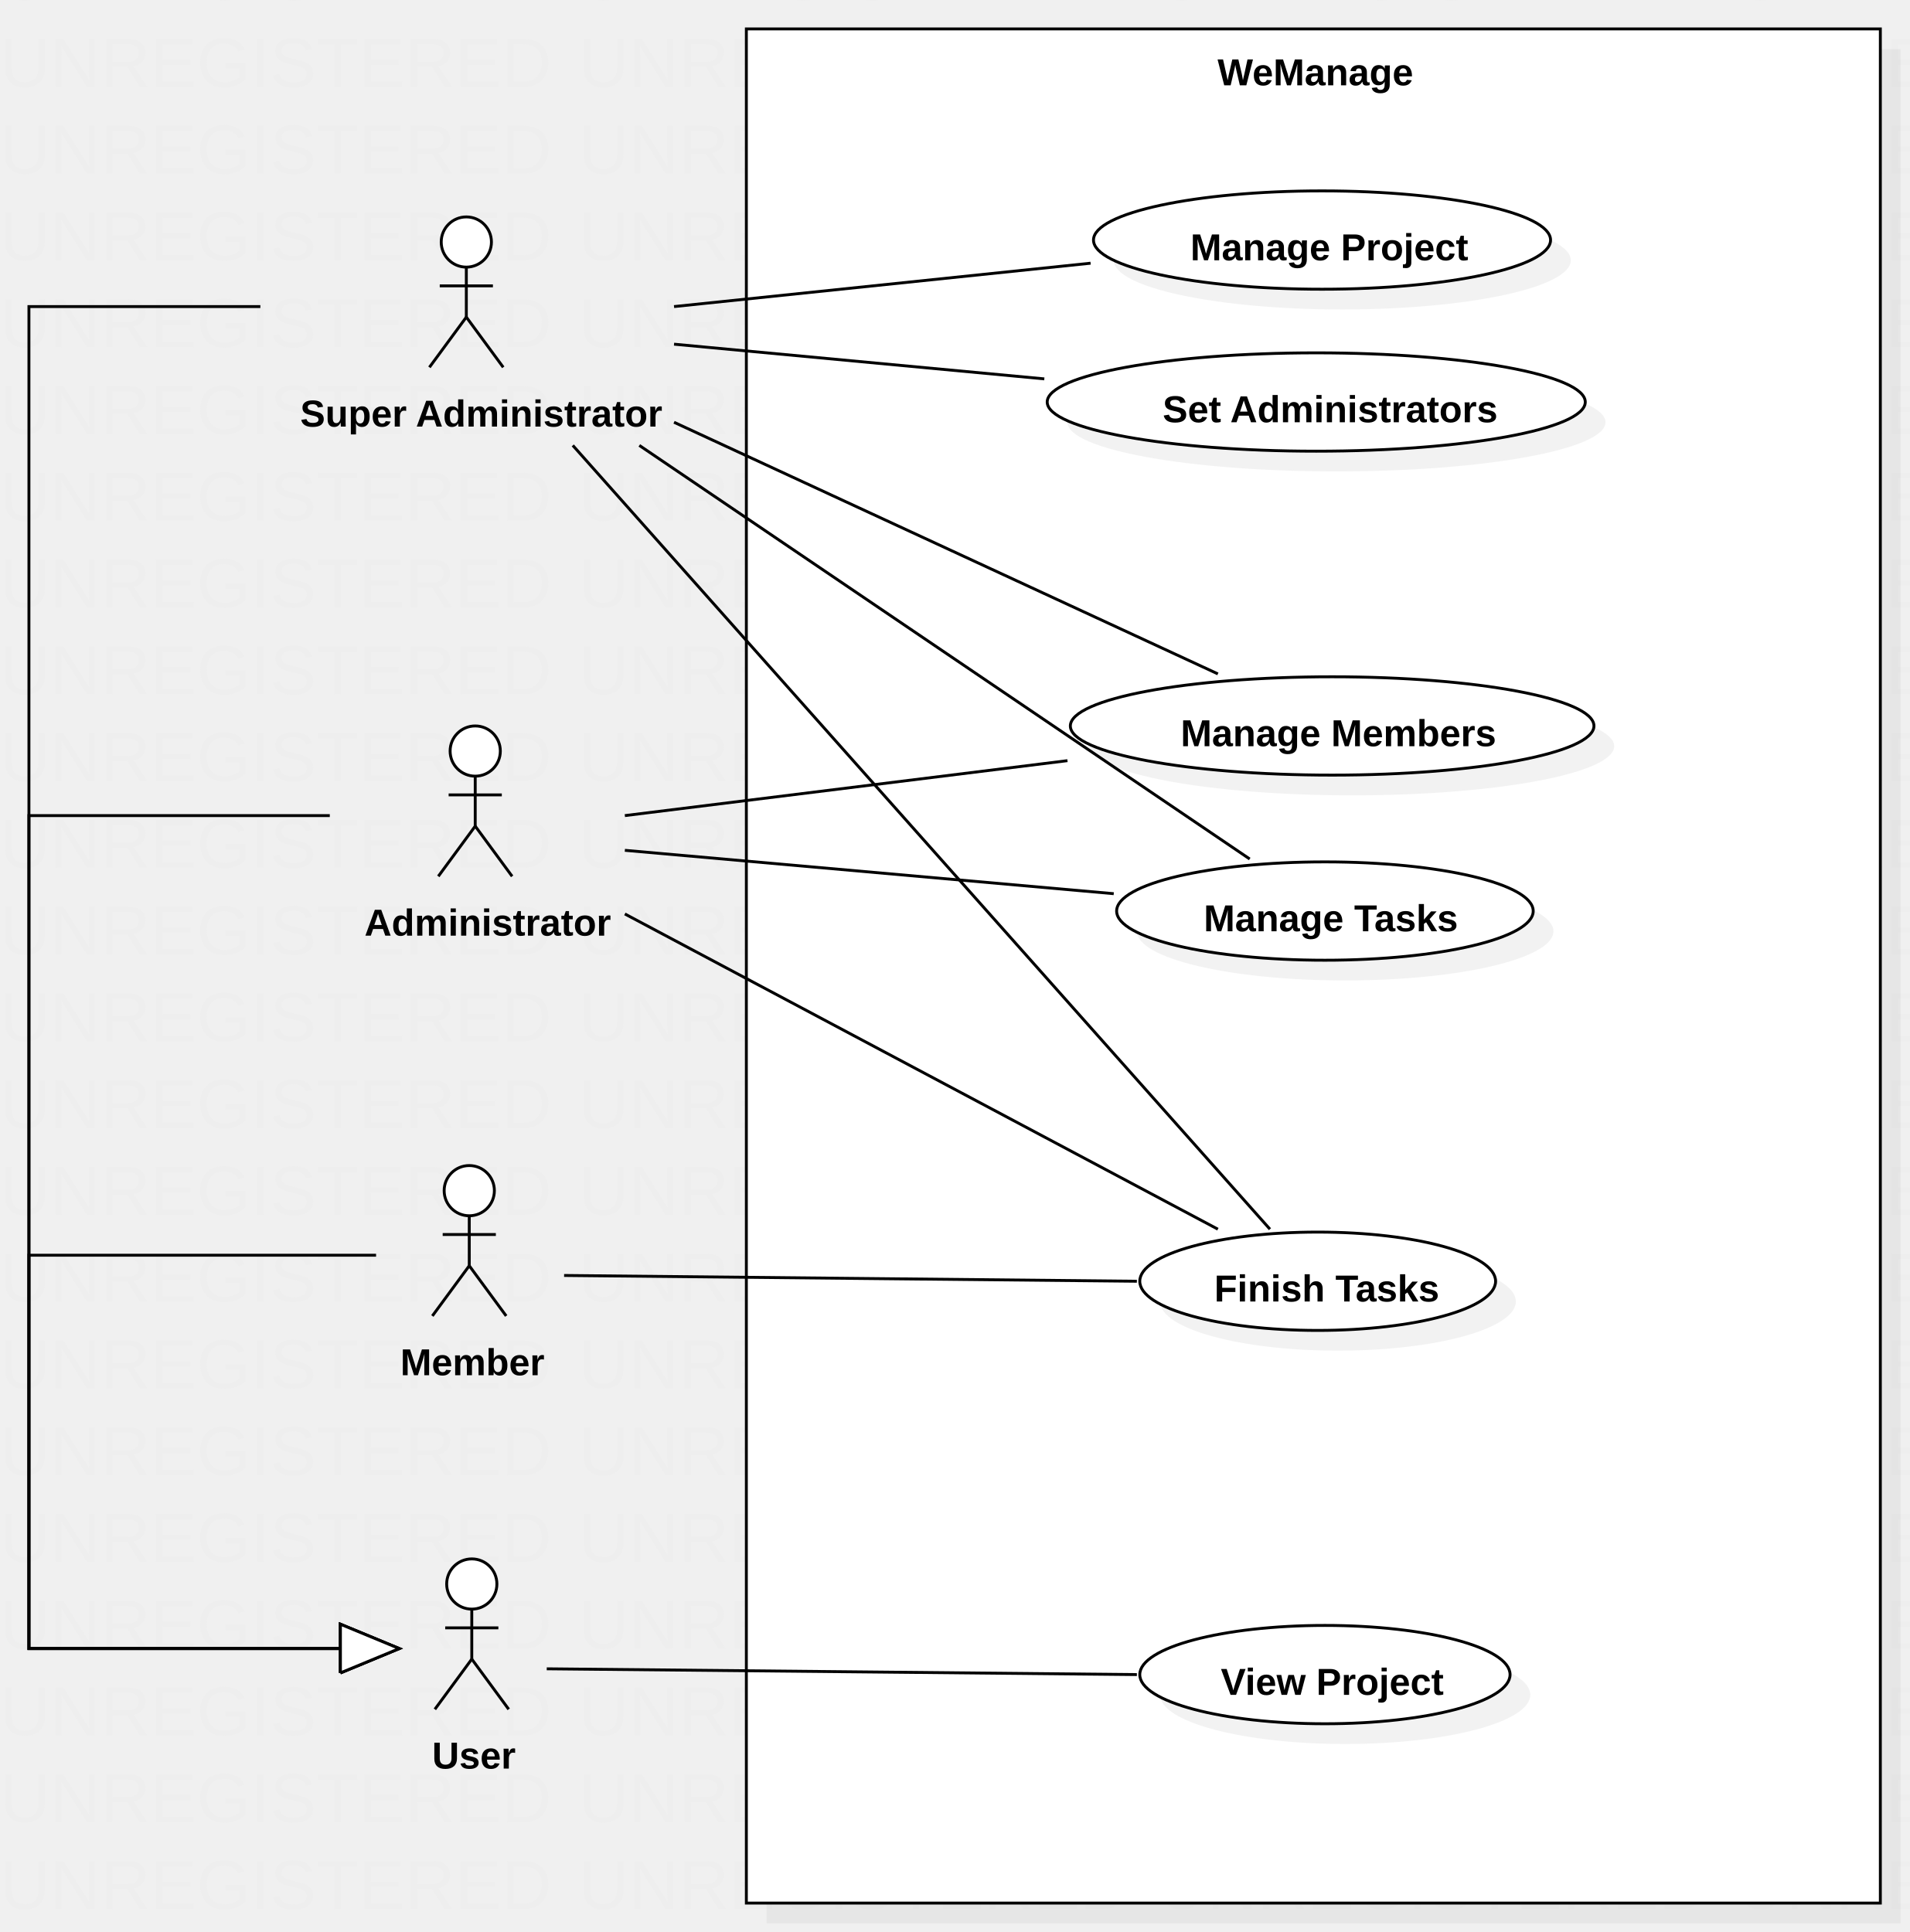
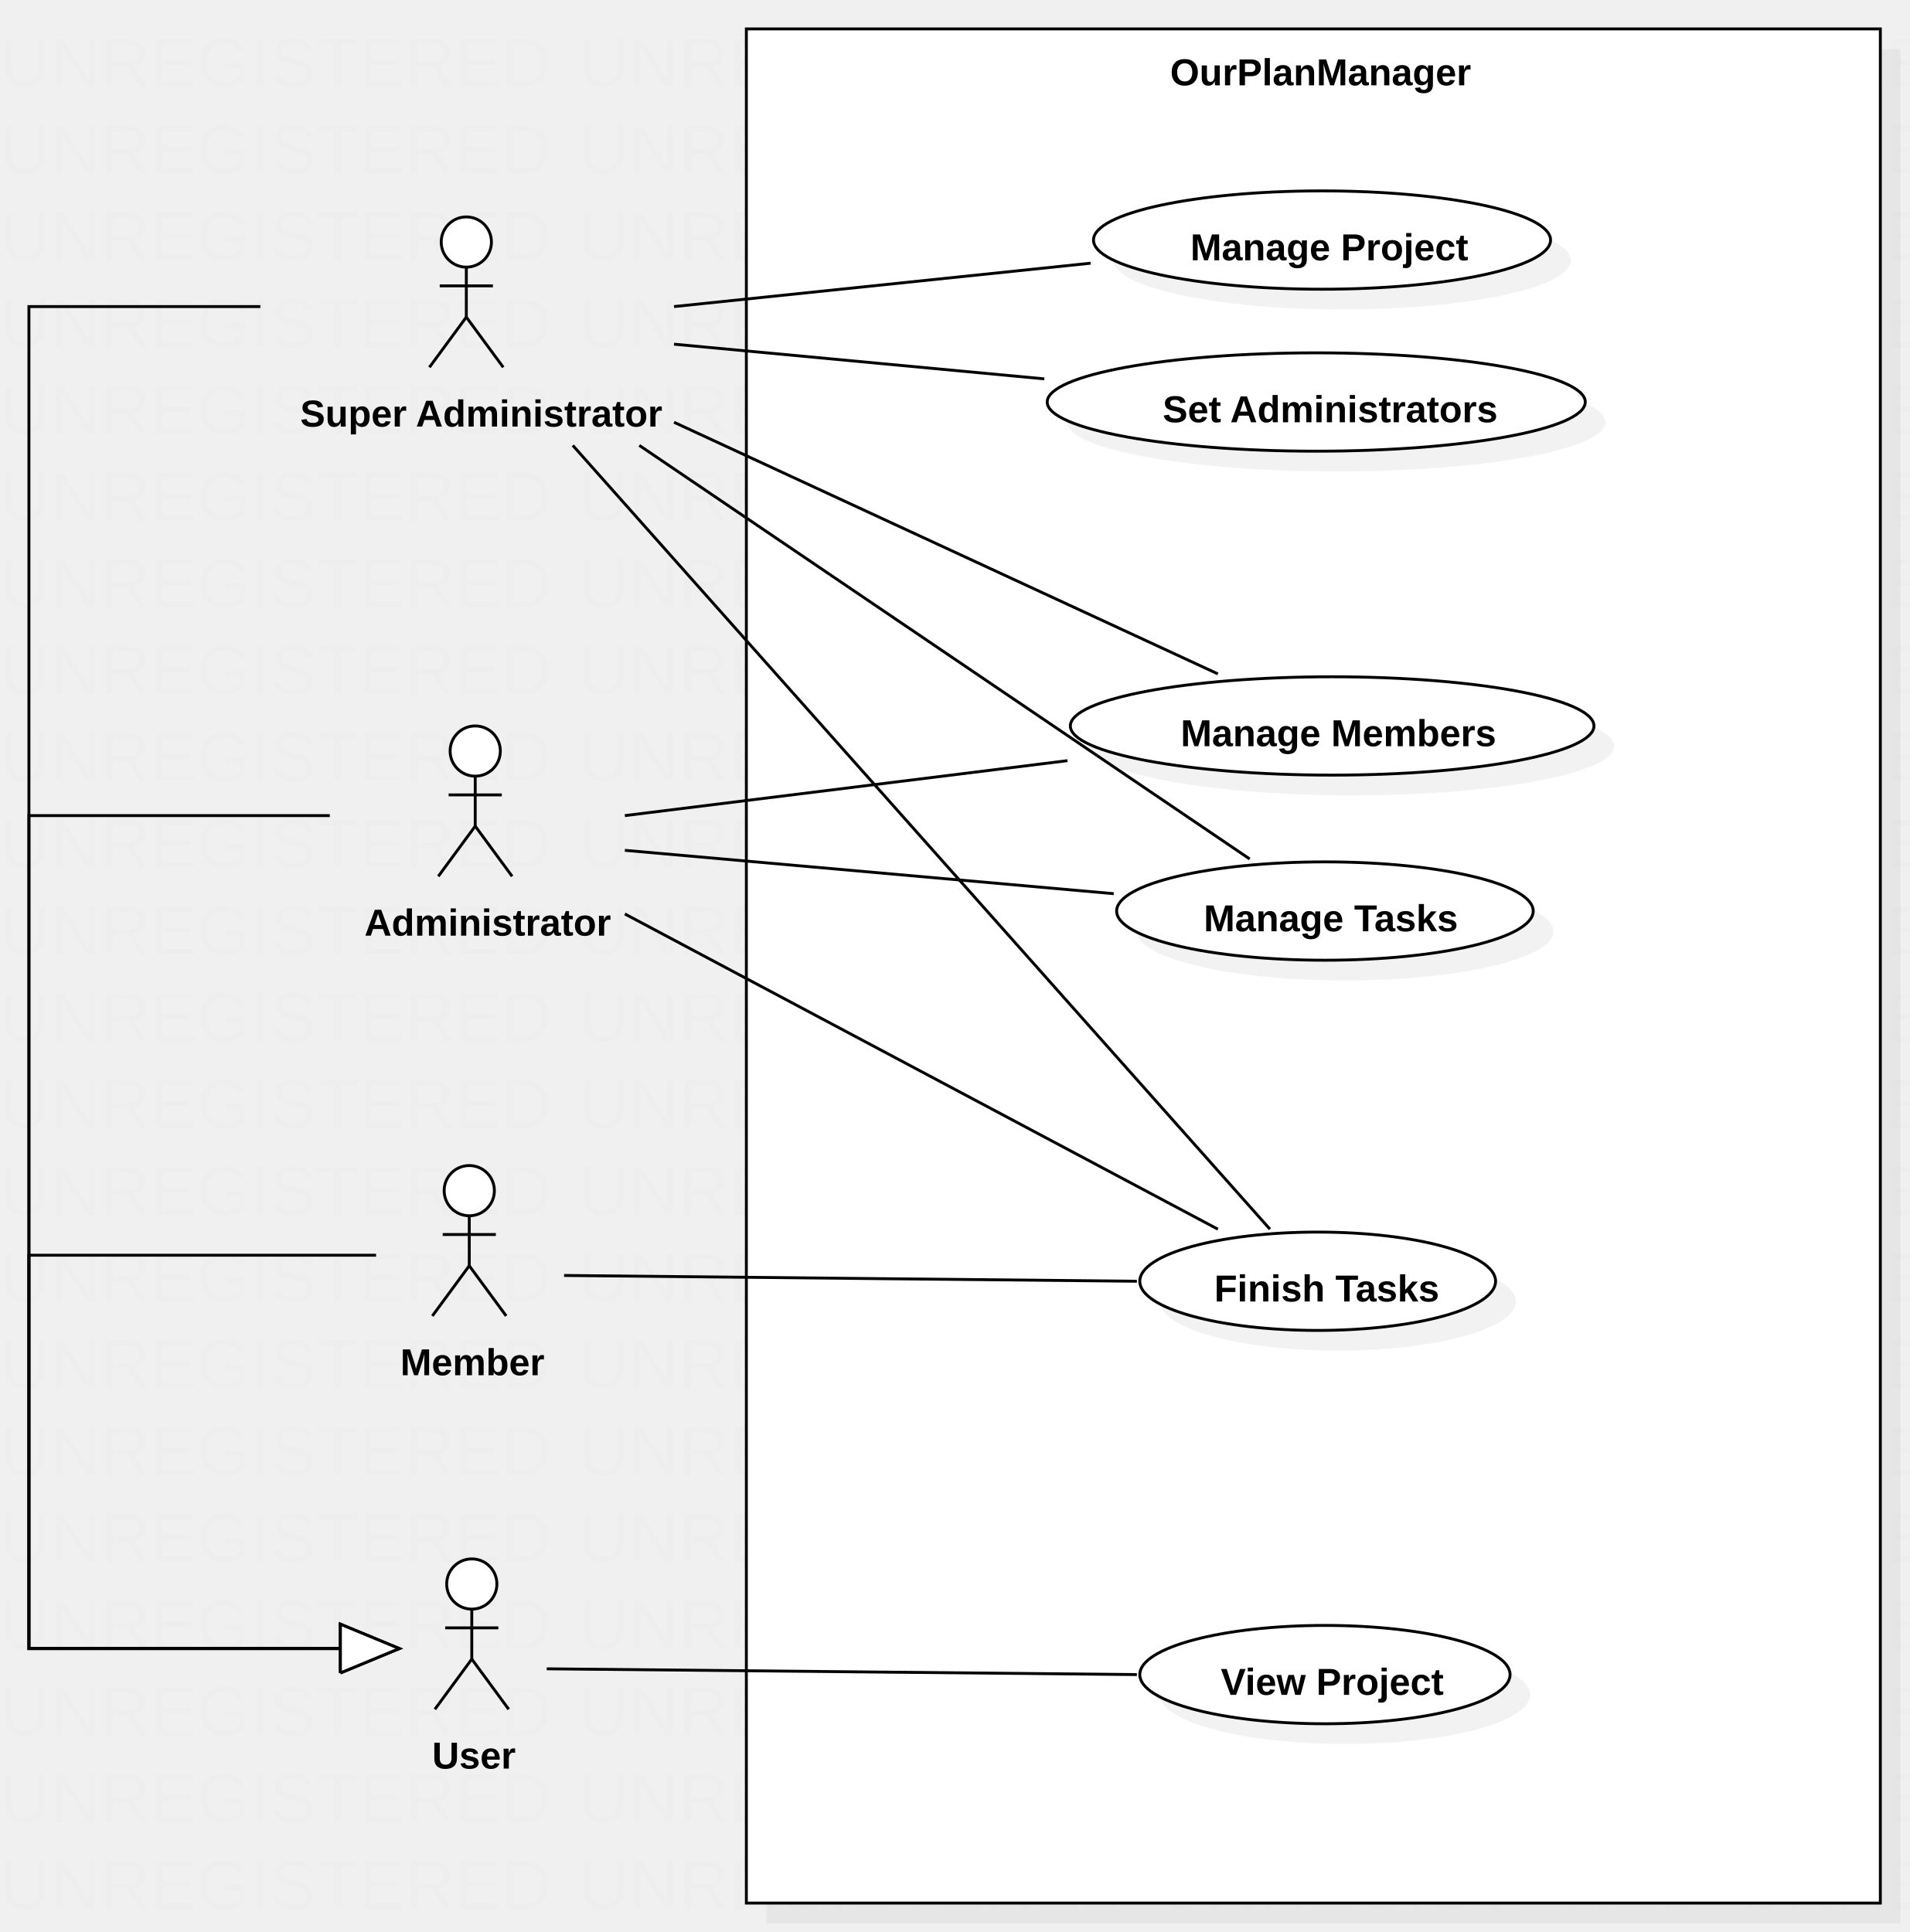
<svg xmlns="http://www.w3.org/2000/svg" version="1.1" width="660" height="668">
  <defs />
  <g>
    <text fill="#eeeeee" stroke="none" font-family="Arial" font-size="24px" font-style="normal" font-weight="normal" text-decoration="none" x="0" y="0">UNREGISTERED</text>
    <text fill="#eeeeee" stroke="none" font-family="Arial" font-size="24px" font-style="normal" font-weight="normal" text-decoration="none" x="0" y="30">UNREGISTERED</text>
    <text fill="#eeeeee" stroke="none" font-family="Arial" font-size="24px" font-style="normal" font-weight="normal" text-decoration="none" x="0" y="60">UNREGISTERED</text>
    <text fill="#eeeeee" stroke="none" font-family="Arial" font-size="24px" font-style="normal" font-weight="normal" text-decoration="none" x="0" y="90">UNREGISTERED</text>
    <text fill="#eeeeee" stroke="none" font-family="Arial" font-size="24px" font-style="normal" font-weight="normal" text-decoration="none" x="0" y="120">UNREGISTERED</text>
    <text fill="#eeeeee" stroke="none" font-family="Arial" font-size="24px" font-style="normal" font-weight="normal" text-decoration="none" x="0" y="150">UNREGISTERED</text>
    <text fill="#eeeeee" stroke="none" font-family="Arial" font-size="24px" font-style="normal" font-weight="normal" text-decoration="none" x="0" y="180">UNREGISTERED</text>
    <text fill="#eeeeee" stroke="none" font-family="Arial" font-size="24px" font-style="normal" font-weight="normal" text-decoration="none" x="0" y="210">UNREGISTERED</text>
    <text fill="#eeeeee" stroke="none" font-family="Arial" font-size="24px" font-style="normal" font-weight="normal" text-decoration="none" x="0" y="240">UNREGISTERED</text>
    <text fill="#eeeeee" stroke="none" font-family="Arial" font-size="24px" font-style="normal" font-weight="normal" text-decoration="none" x="0" y="270">UNREGISTERED</text>
    <text fill="#eeeeee" stroke="none" font-family="Arial" font-size="24px" font-style="normal" font-weight="normal" text-decoration="none" x="0" y="300">UNREGISTERED</text>
    <text fill="#eeeeee" stroke="none" font-family="Arial" font-size="24px" font-style="normal" font-weight="normal" text-decoration="none" x="0" y="330">UNREGISTERED</text>
    <text fill="#eeeeee" stroke="none" font-family="Arial" font-size="24px" font-style="normal" font-weight="normal" text-decoration="none" x="0" y="360">UNREGISTERED</text>
    <text fill="#eeeeee" stroke="none" font-family="Arial" font-size="24px" font-style="normal" font-weight="normal" text-decoration="none" x="0" y="390">UNREGISTERED</text>
    <text fill="#eeeeee" stroke="none" font-family="Arial" font-size="24px" font-style="normal" font-weight="normal" text-decoration="none" x="0" y="420">UNREGISTERED</text>
    <text fill="#eeeeee" stroke="none" font-family="Arial" font-size="24px" font-style="normal" font-weight="normal" text-decoration="none" x="0" y="450">UNREGISTERED</text>
    <text fill="#eeeeee" stroke="none" font-family="Arial" font-size="24px" font-style="normal" font-weight="normal" text-decoration="none" x="0" y="480">UNREGISTERED</text>
    <text fill="#eeeeee" stroke="none" font-family="Arial" font-size="24px" font-style="normal" font-weight="normal" text-decoration="none" x="0" y="510">UNREGISTERED</text>
    <text fill="#eeeeee" stroke="none" font-family="Arial" font-size="24px" font-style="normal" font-weight="normal" text-decoration="none" x="0" y="540">UNREGISTERED</text>
    <text fill="#eeeeee" stroke="none" font-family="Arial" font-size="24px" font-style="normal" font-weight="normal" text-decoration="none" x="0" y="570">UNREGISTERED</text>
    <text fill="#eeeeee" stroke="none" font-family="Arial" font-size="24px" font-style="normal" font-weight="normal" text-decoration="none" x="0" y="600">UNREGISTERED</text>
    <text fill="#eeeeee" stroke="none" font-family="Arial" font-size="24px" font-style="normal" font-weight="normal" text-decoration="none" x="0" y="630">UNREGISTERED</text>
    <text fill="#eeeeee" stroke="none" font-family="Arial" font-size="24px" font-style="normal" font-weight="normal" text-decoration="none" x="0" y="660">UNREGISTERED</text>
    <text fill="#eeeeee" stroke="none" font-family="Arial" font-size="24px" font-style="normal" font-weight="normal" text-decoration="none" x="200" y="0">UNREGISTERED</text>
    <text fill="#eeeeee" stroke="none" font-family="Arial" font-size="24px" font-style="normal" font-weight="normal" text-decoration="none" x="200" y="30">UNREGISTERED</text>
    <text fill="#eeeeee" stroke="none" font-family="Arial" font-size="24px" font-style="normal" font-weight="normal" text-decoration="none" x="200" y="60">UNREGISTERED</text>
    <text fill="#eeeeee" stroke="none" font-family="Arial" font-size="24px" font-style="normal" font-weight="normal" text-decoration="none" x="200" y="90">UNREGISTERED</text>
    <text fill="#eeeeee" stroke="none" font-family="Arial" font-size="24px" font-style="normal" font-weight="normal" text-decoration="none" x="200" y="120">UNREGISTERED</text>
    <text fill="#eeeeee" stroke="none" font-family="Arial" font-size="24px" font-style="normal" font-weight="normal" text-decoration="none" x="200" y="150">UNREGISTERED</text>
    <text fill="#eeeeee" stroke="none" font-family="Arial" font-size="24px" font-style="normal" font-weight="normal" text-decoration="none" x="200" y="180">UNREGISTERED</text>
    <text fill="#eeeeee" stroke="none" font-family="Arial" font-size="24px" font-style="normal" font-weight="normal" text-decoration="none" x="200" y="210">UNREGISTERED</text>
    <text fill="#eeeeee" stroke="none" font-family="Arial" font-size="24px" font-style="normal" font-weight="normal" text-decoration="none" x="200" y="240">UNREGISTERED</text>
    <text fill="#eeeeee" stroke="none" font-family="Arial" font-size="24px" font-style="normal" font-weight="normal" text-decoration="none" x="200" y="270">UNREGISTERED</text>
    <text fill="#eeeeee" stroke="none" font-family="Arial" font-size="24px" font-style="normal" font-weight="normal" text-decoration="none" x="200" y="300">UNREGISTERED</text>
    <text fill="#eeeeee" stroke="none" font-family="Arial" font-size="24px" font-style="normal" font-weight="normal" text-decoration="none" x="200" y="330">UNREGISTERED</text>
    <text fill="#eeeeee" stroke="none" font-family="Arial" font-size="24px" font-style="normal" font-weight="normal" text-decoration="none" x="200" y="360">UNREGISTERED</text>
    <text fill="#eeeeee" stroke="none" font-family="Arial" font-size="24px" font-style="normal" font-weight="normal" text-decoration="none" x="200" y="390">UNREGISTERED</text>
    <text fill="#eeeeee" stroke="none" font-family="Arial" font-size="24px" font-style="normal" font-weight="normal" text-decoration="none" x="200" y="420">UNREGISTERED</text>
    <text fill="#eeeeee" stroke="none" font-family="Arial" font-size="24px" font-style="normal" font-weight="normal" text-decoration="none" x="200" y="450">UNREGISTERED</text>
    <text fill="#eeeeee" stroke="none" font-family="Arial" font-size="24px" font-style="normal" font-weight="normal" text-decoration="none" x="200" y="480">UNREGISTERED</text>
    <text fill="#eeeeee" stroke="none" font-family="Arial" font-size="24px" font-style="normal" font-weight="normal" text-decoration="none" x="200" y="510">UNREGISTERED</text>
    <text fill="#eeeeee" stroke="none" font-family="Arial" font-size="24px" font-style="normal" font-weight="normal" text-decoration="none" x="200" y="540">UNREGISTERED</text>
    <text fill="#eeeeee" stroke="none" font-family="Arial" font-size="24px" font-style="normal" font-weight="normal" text-decoration="none" x="200" y="570">UNREGISTERED</text>
    <text fill="#eeeeee" stroke="none" font-family="Arial" font-size="24px" font-style="normal" font-weight="normal" text-decoration="none" x="200" y="600">UNREGISTERED</text>
    <text fill="#eeeeee" stroke="none" font-family="Arial" font-size="24px" font-style="normal" font-weight="normal" text-decoration="none" x="200" y="630">UNREGISTERED</text>
    <text fill="#eeeeee" stroke="none" font-family="Arial" font-size="24px" font-style="normal" font-weight="normal" text-decoration="none" x="200" y="660">UNREGISTERED</text>
    <text fill="#eeeeee" stroke="none" font-family="Arial" font-size="24px" font-style="normal" font-weight="normal" text-decoration="none" x="400" y="0">UNREGISTERED</text>
    <text fill="#eeeeee" stroke="none" font-family="Arial" font-size="24px" font-style="normal" font-weight="normal" text-decoration="none" x="400" y="30">UNREGISTERED</text>
    <text fill="#eeeeee" stroke="none" font-family="Arial" font-size="24px" font-style="normal" font-weight="normal" text-decoration="none" x="400" y="60">UNREGISTERED</text>
    <text fill="#eeeeee" stroke="none" font-family="Arial" font-size="24px" font-style="normal" font-weight="normal" text-decoration="none" x="400" y="90">UNREGISTERED</text>
    <text fill="#eeeeee" stroke="none" font-family="Arial" font-size="24px" font-style="normal" font-weight="normal" text-decoration="none" x="400" y="120">UNREGISTERED</text>
    <text fill="#eeeeee" stroke="none" font-family="Arial" font-size="24px" font-style="normal" font-weight="normal" text-decoration="none" x="400" y="150">UNREGISTERED</text>
    <text fill="#eeeeee" stroke="none" font-family="Arial" font-size="24px" font-style="normal" font-weight="normal" text-decoration="none" x="400" y="180">UNREGISTERED</text>
    <text fill="#eeeeee" stroke="none" font-family="Arial" font-size="24px" font-style="normal" font-weight="normal" text-decoration="none" x="400" y="210">UNREGISTERED</text>
    <text fill="#eeeeee" stroke="none" font-family="Arial" font-size="24px" font-style="normal" font-weight="normal" text-decoration="none" x="400" y="240">UNREGISTERED</text>
    <text fill="#eeeeee" stroke="none" font-family="Arial" font-size="24px" font-style="normal" font-weight="normal" text-decoration="none" x="400" y="270">UNREGISTERED</text>
    <text fill="#eeeeee" stroke="none" font-family="Arial" font-size="24px" font-style="normal" font-weight="normal" text-decoration="none" x="400" y="300">UNREGISTERED</text>
    <text fill="#eeeeee" stroke="none" font-family="Arial" font-size="24px" font-style="normal" font-weight="normal" text-decoration="none" x="400" y="330">UNREGISTERED</text>
    <text fill="#eeeeee" stroke="none" font-family="Arial" font-size="24px" font-style="normal" font-weight="normal" text-decoration="none" x="400" y="360">UNREGISTERED</text>
    <text fill="#eeeeee" stroke="none" font-family="Arial" font-size="24px" font-style="normal" font-weight="normal" text-decoration="none" x="400" y="390">UNREGISTERED</text>
    <text fill="#eeeeee" stroke="none" font-family="Arial" font-size="24px" font-style="normal" font-weight="normal" text-decoration="none" x="400" y="420">UNREGISTERED</text>
    <text fill="#eeeeee" stroke="none" font-family="Arial" font-size="24px" font-style="normal" font-weight="normal" text-decoration="none" x="400" y="450">UNREGISTERED</text>
    <text fill="#eeeeee" stroke="none" font-family="Arial" font-size="24px" font-style="normal" font-weight="normal" text-decoration="none" x="400" y="480">UNREGISTERED</text>
    <text fill="#eeeeee" stroke="none" font-family="Arial" font-size="24px" font-style="normal" font-weight="normal" text-decoration="none" x="400" y="510">UNREGISTERED</text>
    <text fill="#eeeeee" stroke="none" font-family="Arial" font-size="24px" font-style="normal" font-weight="normal" text-decoration="none" x="400" y="540">UNREGISTERED</text>
    <text fill="#eeeeee" stroke="none" font-family="Arial" font-size="24px" font-style="normal" font-weight="normal" text-decoration="none" x="400" y="570">UNREGISTERED</text>
    <text fill="#eeeeee" stroke="none" font-family="Arial" font-size="24px" font-style="normal" font-weight="normal" text-decoration="none" x="400" y="600">UNREGISTERED</text>
    <text fill="#eeeeee" stroke="none" font-family="Arial" font-size="24px" font-style="normal" font-weight="normal" text-decoration="none" x="400" y="630">UNREGISTERED</text>
    <text fill="#eeeeee" stroke="none" font-family="Arial" font-size="24px" font-style="normal" font-weight="normal" text-decoration="none" x="400" y="660">UNREGISTERED</text>
    <text fill="#eeeeee" stroke="none" font-family="Arial" font-size="24px" font-style="normal" font-weight="normal" text-decoration="none" x="600" y="0">UNREGISTERED</text>
    <text fill="#eeeeee" stroke="none" font-family="Arial" font-size="24px" font-style="normal" font-weight="normal" text-decoration="none" x="600" y="30">UNREGISTERED</text>
    <text fill="#eeeeee" stroke="none" font-family="Arial" font-size="24px" font-style="normal" font-weight="normal" text-decoration="none" x="600" y="60">UNREGISTERED</text>
    <text fill="#eeeeee" stroke="none" font-family="Arial" font-size="24px" font-style="normal" font-weight="normal" text-decoration="none" x="600" y="90">UNREGISTERED</text>
    <text fill="#eeeeee" stroke="none" font-family="Arial" font-size="24px" font-style="normal" font-weight="normal" text-decoration="none" x="600" y="120">UNREGISTERED</text>
    <text fill="#eeeeee" stroke="none" font-family="Arial" font-size="24px" font-style="normal" font-weight="normal" text-decoration="none" x="600" y="150">UNREGISTERED</text>
    <text fill="#eeeeee" stroke="none" font-family="Arial" font-size="24px" font-style="normal" font-weight="normal" text-decoration="none" x="600" y="180">UNREGISTERED</text>
    <text fill="#eeeeee" stroke="none" font-family="Arial" font-size="24px" font-style="normal" font-weight="normal" text-decoration="none" x="600" y="210">UNREGISTERED</text>
    <text fill="#eeeeee" stroke="none" font-family="Arial" font-size="24px" font-style="normal" font-weight="normal" text-decoration="none" x="600" y="240">UNREGISTERED</text>
    <text fill="#eeeeee" stroke="none" font-family="Arial" font-size="24px" font-style="normal" font-weight="normal" text-decoration="none" x="600" y="270">UNREGISTERED</text>
    <text fill="#eeeeee" stroke="none" font-family="Arial" font-size="24px" font-style="normal" font-weight="normal" text-decoration="none" x="600" y="300">UNREGISTERED</text>
    <text fill="#eeeeee" stroke="none" font-family="Arial" font-size="24px" font-style="normal" font-weight="normal" text-decoration="none" x="600" y="330">UNREGISTERED</text>
    <text fill="#eeeeee" stroke="none" font-family="Arial" font-size="24px" font-style="normal" font-weight="normal" text-decoration="none" x="600" y="360">UNREGISTERED</text>
    <text fill="#eeeeee" stroke="none" font-family="Arial" font-size="24px" font-style="normal" font-weight="normal" text-decoration="none" x="600" y="390">UNREGISTERED</text>
    <text fill="#eeeeee" stroke="none" font-family="Arial" font-size="24px" font-style="normal" font-weight="normal" text-decoration="none" x="600" y="420">UNREGISTERED</text>
    <text fill="#eeeeee" stroke="none" font-family="Arial" font-size="24px" font-style="normal" font-weight="normal" text-decoration="none" x="600" y="450">UNREGISTERED</text>
    <text fill="#eeeeee" stroke="none" font-family="Arial" font-size="24px" font-style="normal" font-weight="normal" text-decoration="none" x="600" y="480">UNREGISTERED</text>
    <text fill="#eeeeee" stroke="none" font-family="Arial" font-size="24px" font-style="normal" font-weight="normal" text-decoration="none" x="600" y="510">UNREGISTERED</text>
    <text fill="#eeeeee" stroke="none" font-family="Arial" font-size="24px" font-style="normal" font-weight="normal" text-decoration="none" x="600" y="540">UNREGISTERED</text>
    <text fill="#eeeeee" stroke="none" font-family="Arial" font-size="24px" font-style="normal" font-weight="normal" text-decoration="none" x="600" y="570">UNREGISTERED</text>
    <text fill="#eeeeee" stroke="none" font-family="Arial" font-size="24px" font-style="normal" font-weight="normal" text-decoration="none" x="600" y="600">UNREGISTERED</text>
    <text fill="#eeeeee" stroke="none" font-family="Arial" font-size="24px" font-style="normal" font-weight="normal" text-decoration="none" x="600" y="630">UNREGISTERED</text>
    <text fill="#eeeeee" stroke="none" font-family="Arial" font-size="24px" font-style="normal" font-weight="normal" text-decoration="none" x="600" y="660">UNREGISTERED</text>
    <g transform="translate(-110,-150) scale(1,1)">
      <rect fill="#C0C0C0" stroke="none" x="375" y="167" width="392" height="648" opacity="0.2" />
    </g>
    <g transform="translate(-110,-150) scale(1,1)">
      <rect fill="#ffffff" stroke="none" x="368" y="160" width="392" height="648" />
    </g>
    <g transform="translate(-110,-150) scale(1,1)">
      <path fill="none" stroke="#000000" d="M 368 160 L 760 160 L 760 808 L 368 808 L 368 160 Z Z" stroke-miterlimit="10" />
    </g>
    <g transform="translate(-110,-150) scale(1,1)">
      <g>
        <path fill="none" stroke="none" />
-         <text fill="#000000" stroke="none" font-family="Arial" font-size="13px" font-style="normal" font-weight="bold" text-decoration="none" x="530.878" y="179.5">WeManage</text>
+         <text fill="#000000" stroke="none" font-family="Arial" font-size="13px" font-style="normal" font-weight="bold" text-decoration="none" x="514.501" y="179.5">OurPlanManager</text>
      </g>
    </g>
    <g transform="translate(-110,-150) scale(1,1)">
      <path fill="#ffffff" stroke="none" d="M 262.522 233.68 C 262.522 228.886 266.408 225 271.201 225 C 275.995 225 279.88 228.886 279.88 233.68 C 279.88 238.474 275.995 242.36 271.201 242.36 C 266.408 242.36 262.522 238.474 262.522 233.68 Z" />
    </g>
    <g transform="translate(-110,-150) scale(1,1)">
      <path fill="none" stroke="#000000" d="M 262.522 233.68 C 262.522 228.886 266.408 225 271.201 225 C 275.995 225 279.88 228.886 279.88 233.68 C 279.88 238.474 275.995 242.36 271.201 242.36 C 266.408 242.36 262.522 238.474 262.522 233.68 Z" stroke-miterlimit="10" />
    </g>
    <g transform="translate(-110,-150) scale(1,1)">
      <path fill="none" stroke="#000000" d="M 271.201 242.36 L 271.201 259.64" stroke-miterlimit="10" />
    </g>
    <g transform="translate(-110,-150) scale(1,1)">
      <path fill="none" stroke="#000000" d="M 262.011 248.84 L 280.391 248.84" stroke-miterlimit="10" />
    </g>
    <g transform="translate(-110,-150) scale(1,1)">
      <path fill="none" stroke="#000000" d="M 271.201 259.64 L 258.438 277" stroke-miterlimit="10" />
    </g>
    <g transform="translate(-110,-150) scale(1,1)">
      <path fill="none" stroke="#000000" d="M 271.201 259.64 L 283.965 277" stroke-miterlimit="10" />
    </g>
    <g transform="translate(-110,-150) scale(1,1)">
      <g>
        <path fill="none" stroke="none" />
        <text fill="#000000" stroke="none" font-family="Arial" font-size="13px" font-style="normal" font-weight="bold" text-decoration="none" x="213.761" y="297.5">Super Administrator</text>
      </g>
    </g>
    <g transform="translate(-110,-150) scale(1,1)">
      <path fill="#ffffff" stroke="none" d="M 265.597 409.68 C 265.597 404.886 269.483 401 274.276 401 C 279.07 401 282.955 404.886 282.955 409.68 C 282.955 414.474 279.07 418.36 274.276 418.36 C 269.483 418.36 265.597 414.474 265.597 409.68 Z" />
    </g>
    <g transform="translate(-110,-150) scale(1,1)">
      <path fill="none" stroke="#000000" d="M 265.597 409.68 C 265.597 404.886 269.483 401 274.276 401 C 279.07 401 282.955 404.886 282.955 409.68 C 282.955 414.474 279.07 418.36 274.276 418.36 C 269.483 418.36 265.597 414.474 265.597 409.68 Z" stroke-miterlimit="10" />
    </g>
    <g transform="translate(-110,-150) scale(1,1)">
      <path fill="none" stroke="#000000" d="M 274.276 418.36 L 274.276 435.64" stroke-miterlimit="10" />
    </g>
    <g transform="translate(-110,-150) scale(1,1)">
      <path fill="none" stroke="#000000" d="M 265.086 424.84 L 283.466 424.84" stroke-miterlimit="10" />
    </g>
    <g transform="translate(-110,-150) scale(1,1)">
      <path fill="none" stroke="#000000" d="M 274.276 435.64 L 261.512 453" stroke-miterlimit="10" />
    </g>
    <g transform="translate(-110,-150) scale(1,1)">
      <path fill="none" stroke="#000000" d="M 274.276 435.64 L 287.04 453" stroke-miterlimit="10" />
    </g>
    <g transform="translate(-110,-150) scale(1,1)">
      <g>
        <path fill="none" stroke="none" />
        <text fill="#000000" stroke="none" font-family="Arial" font-size="13px" font-style="normal" font-weight="bold" text-decoration="none" x="235.987" y="473.5">Administrator</text>
      </g>
    </g>
    <g transform="translate(-110,-150) scale(1,1)">
      <path fill="#ffffff" stroke="none" d="M 263.538 561.68 C 263.538 556.886 267.424 553 272.217 553 C 277.01 553 280.896 556.886 280.896 561.68 C 280.896 566.474 277.01 570.36 272.217 570.36 C 267.424 570.36 263.538 566.474 263.538 561.68 Z" />
    </g>
    <g transform="translate(-110,-150) scale(1,1)">
      <path fill="none" stroke="#000000" d="M 263.538 561.68 C 263.538 556.886 267.424 553 272.217 553 C 277.01 553 280.896 556.886 280.896 561.68 C 280.896 566.474 277.01 570.36 272.217 570.36 C 267.424 570.36 263.538 566.474 263.538 561.68 Z" stroke-miterlimit="10" />
    </g>
    <g transform="translate(-110,-150) scale(1,1)">
      <path fill="none" stroke="#000000" d="M 272.217 570.36 L 272.217 587.64" stroke-miterlimit="10" />
    </g>
    <g transform="translate(-110,-150) scale(1,1)">
      <path fill="none" stroke="#000000" d="M 263.027 576.84 L 281.407 576.84" stroke-miterlimit="10" />
    </g>
    <g transform="translate(-110,-150) scale(1,1)">
      <path fill="none" stroke="#000000" d="M 272.217 587.64 L 259.453 605" stroke-miterlimit="10" />
    </g>
    <g transform="translate(-110,-150) scale(1,1)">
      <path fill="none" stroke="#000000" d="M 272.217 587.64 L 284.981 605" stroke-miterlimit="10" />
    </g>
    <g transform="translate(-110,-150) scale(1,1)">
      <g>
        <path fill="none" stroke="none" />
        <text fill="#000000" stroke="none" font-family="Arial" font-size="13px" font-style="normal" font-weight="bold" text-decoration="none" x="248.378" y="625.5">Member</text>
      </g>
    </g>
    <g transform="translate(-110,-150) scale(1,1)">
      <path fill="#C0C0C0" stroke="none" d="M 487 408 C 487 398.611 527.518 391 577.5 391 C 627.482 391 668 398.611 668 408 C 668 417.389 627.482 425 577.5 425 C 527.518 425 487 417.389 487 408 Z" opacity="0.2" />
    </g>
    <g transform="translate(-110,-150) scale(1,1)">
      <path fill="#ffffff" stroke="none" d="M 480 401 C 480 391.611 520.518 384 570.5 384 C 620.482 384 661 391.611 661 401 C 661 410.389 620.482 418 570.5 418 C 520.518 418 480 410.389 480 401 Z" />
    </g>
    <g transform="translate(-110,-150) scale(1,1)">
      <path fill="none" stroke="#000000" d="M 480 401 C 480 391.611 520.518 384 570.5 384 C 620.482 384 661 391.611 661 401 C 661 410.389 620.482 418 570.5 418 C 520.518 418 480 410.389 480 401 Z" stroke-miterlimit="10" />
    </g>
    <g transform="translate(-110,-150) scale(1,1)">
      <g>
        <path fill="none" stroke="none" />
        <text fill="#000000" stroke="none" font-family="Arial" font-size="13px" font-style="normal" font-weight="bold" text-decoration="none" x="518.116" y="408">Manage Members</text>
      </g>
    </g>
    <g transform="translate(-110,-150) scale(1,1)">
      <path fill="#ffffff" stroke="none" d="M 264.409 697.68 C 264.409 692.886 268.295 689 273.089 689 C 277.882 689 281.768 692.886 281.768 697.68 C 281.768 702.474 277.882 706.36 273.089 706.36 C 268.295 706.36 264.409 702.474 264.409 697.68 Z" />
    </g>
    <g transform="translate(-110,-150) scale(1,1)">
      <path fill="none" stroke="#000000" d="M 264.409 697.68 C 264.409 692.886 268.295 689 273.089 689 C 277.882 689 281.768 692.886 281.768 697.68 C 281.768 702.474 277.882 706.36 273.089 706.36 C 268.295 706.36 264.409 702.474 264.409 697.68 Z" stroke-miterlimit="10" />
    </g>
    <g transform="translate(-110,-150) scale(1,1)">
      <path fill="none" stroke="#000000" d="M 273.089 706.36 L 273.089 723.64" stroke-miterlimit="10" />
    </g>
    <g transform="translate(-110,-150) scale(1,1)">
      <path fill="none" stroke="#000000" d="M 263.899 712.84 L 282.278 712.84" stroke-miterlimit="10" />
    </g>
    <g transform="translate(-110,-150) scale(1,1)">
      <path fill="none" stroke="#000000" d="M 273.089 723.64 L 260.325 741" stroke-miterlimit="10" />
    </g>
    <g transform="translate(-110,-150) scale(1,1)">
      <path fill="none" stroke="#000000" d="M 273.089 723.64 L 285.852 741" stroke-miterlimit="10" />
    </g>
    <g transform="translate(-110,-150) scale(1,1)">
      <g>
        <path fill="none" stroke="none" />
        <text fill="#000000" stroke="none" font-family="Arial" font-size="13px" font-style="normal" font-weight="bold" text-decoration="none" x="259.365" y="761.5">User</text>
      </g>
    </g>
    <g transform="translate(-110,-150) scale(1,1)">
      <path fill="#C0C0C0" stroke="none" d="M 479 296 C 479 286.611 520.638 279 572 279 C 623.362 279 665 286.611 665 296 C 665 305.389 623.362 313 572 313 C 520.638 313 479 305.389 479 296 Z" opacity="0.2" />
    </g>
    <g transform="translate(-110,-150) scale(1,1)">
      <path fill="#ffffff" stroke="none" d="M 472 289 C 472 279.611 513.638 272 565 272 C 616.362 272 658 279.611 658 289 C 658 298.389 616.362 306 565 306 C 513.638 306 472 298.389 472 289 Z" />
    </g>
    <g transform="translate(-110,-150) scale(1,1)">
      <path fill="none" stroke="#000000" d="M 472 289 C 472 279.611 513.638 272 565 272 C 616.362 272 658 279.611 658 289 C 658 298.389 616.362 306 565 306 C 513.638 306 472 298.389 472 289 Z" stroke-miterlimit="10" />
    </g>
    <g transform="translate(-110,-150) scale(1,1)">
      <g>
        <path fill="none" stroke="none" />
        <text fill="#000000" stroke="none" font-family="Arial" font-size="13px" font-style="normal" font-weight="bold" text-decoration="none" x="511.899" y="296">Set Administrators</text>
      </g>
    </g>
    <g transform="translate(-110,-150) scale(1,1)">
      <path fill="#C0C0C0" stroke="none" d="M 495 240 C 495 230.611 530.37 223 574 223 C 617.63 223 653 230.611 653 240 C 653 249.389 617.63 257 574 257 C 530.37 257 495 249.389 495 240 Z" opacity="0.2" />
    </g>
    <g transform="translate(-110,-150) scale(1,1)">
      <path fill="#ffffff" stroke="none" d="M 488 233 C 488 223.611 523.37 216 567 216 C 610.63 216 646 223.611 646 233 C 646 242.389 610.63 250 567 250 C 523.37 250 488 242.389 488 233 Z" />
    </g>
    <g transform="translate(-110,-150) scale(1,1)">
      <path fill="none" stroke="#000000" d="M 488 233 C 488 223.611 523.37 216 567 216 C 610.63 216 646 223.611 646 233 C 646 242.389 610.63 250 567 250 C 523.37 250 488 242.389 488 233 Z" stroke-miterlimit="10" />
    </g>
    <g transform="translate(-110,-150) scale(1,1)">
      <g>
        <path fill="none" stroke="none" />
        <text fill="#000000" stroke="none" font-family="Arial" font-size="13px" font-style="normal" font-weight="bold" text-decoration="none" x="521.475" y="240">Manage Project</text>
      </g>
    </g>
    <g transform="translate(-110,-150) scale(1,1)">
      <path fill="#C0C0C0" stroke="none" d="M 503 472 C 503 462.611 535.235 455 575 455 C 614.765 455 647 462.611 647 472 C 647 481.389 614.765 489 575 489 C 535.235 489 503 481.389 503 472 Z" opacity="0.2" />
    </g>
    <g transform="translate(-110,-150) scale(1,1)">
      <path fill="#ffffff" stroke="none" d="M 496 465 C 496 455.611 528.235 448 568 448 C 607.765 448 640 455.611 640 465 C 640 474.389 607.765 482 568 482 C 528.235 482 496 474.389 496 465 Z" />
    </g>
    <g transform="translate(-110,-150) scale(1,1)">
      <path fill="none" stroke="#000000" d="M 496 465 C 496 455.611 528.235 448 568 448 C 607.765 448 640 455.611 640 465 C 640 474.389 607.765 482 568 482 C 528.235 482 496 474.389 496 465 Z" stroke-miterlimit="10" />
    </g>
    <g transform="translate(-110,-150) scale(1,1)">
      <g>
        <path fill="none" stroke="none" />
        <text fill="#000000" stroke="none" font-family="Arial" font-size="13px" font-style="normal" font-weight="bold" text-decoration="none" x="526.09" y="472">Manage Tasks</text>
      </g>
    </g>
    <g transform="translate(-110,-150) scale(1,1)">
      <path fill="#C0C0C0" stroke="none" d="M 511 600 C 511 590.611 538.534 583 572.5 583 C 606.466 583 634 590.611 634 600 C 634 609.389 606.466 617 572.5 617 C 538.534 617 511 609.389 511 600 Z" opacity="0.2" />
    </g>
    <g transform="translate(-110,-150) scale(1,1)">
      <path fill="#ffffff" stroke="none" d="M 504 593 C 504 583.611 531.534 576 565.5 576 C 599.466 576 627 583.611 627 593 C 627 602.389 599.466 610 565.5 610 C 531.534 610 504 602.389 504 593 Z" />
    </g>
    <g transform="translate(-110,-150) scale(1,1)">
      <path fill="none" stroke="#000000" d="M 504 593 C 504 583.611 531.534 576 565.5 576 C 599.466 576 627 583.611 627 593 C 627 602.389 599.466 610 565.5 610 C 531.534 610 504 602.389 504 593 Z" stroke-miterlimit="10" />
    </g>
    <g transform="translate(-110,-150) scale(1,1)">
      <g>
        <path fill="none" stroke="none" />
        <text fill="#000000" stroke="none" font-family="Arial" font-size="13px" font-style="normal" font-weight="bold" text-decoration="none" x="529.74" y="600">Finish Tasks</text>
      </g>
    </g>
    <g transform="translate(-110,-150) scale(1,1)">
      <path fill="#C0C0C0" stroke="none" d="M 511 736 C 511 726.611 539.654 719 575 719 C 610.346 719 639 726.611 639 736 C 639 745.389 610.346 753 575 753 C 539.654 753 511 745.389 511 736 Z" opacity="0.2" />
    </g>
    <g transform="translate(-110,-150) scale(1,1)">
      <path fill="#ffffff" stroke="none" d="M 504 729 C 504 719.611 532.654 712 568 712 C 603.346 712 632 719.611 632 729 C 632 738.389 603.346 746 568 746 C 532.654 746 504 738.389 504 729 Z" />
    </g>
    <g transform="translate(-110,-150) scale(1,1)">
      <path fill="none" stroke="#000000" d="M 504 729 C 504 719.611 532.654 712 568 712 C 603.346 712 632 719.611 632 729 C 632 738.389 603.346 746 568 746 C 532.654 746 504 738.389 504 729 Z" stroke-miterlimit="10" />
    </g>
    <g transform="translate(-110,-150) scale(1,1)">
      <g>
        <path fill="none" stroke="none" />
        <text fill="#000000" stroke="none" font-family="Arial" font-size="13px" font-style="normal" font-weight="bold" text-decoration="none" x="531.993" y="736">View Project</text>
      </g>
    </g>
    <g transform="translate(-110,-150) scale(1,1)">
      <path fill="none" stroke="#000000" d="M 343 256 L 487 241" stroke-miterlimit="10" />
    </g>
    <g transform="translate(-110,-150) scale(1,1)">
      <path fill="none" stroke="#000000" d="M 343 269 L 471 281" stroke-miterlimit="10" />
    </g>
    <g transform="translate(-110,-150) scale(1,1)">
      <path fill="none" stroke="#000000" d="M 326 432 L 479 413" stroke-miterlimit="10" />
    </g>
    <g transform="translate(-110,-150) scale(1,1)">
      <path fill="none" stroke="#000000" d="M 326 444 L 495 459" stroke-miterlimit="10" />
    </g>
    <g transform="translate(-110,-150) scale(1,1)">
      <path fill="none" stroke="#000000" d="M 343 296 L 531 383" stroke-miterlimit="10" />
    </g>
    <g transform="translate(-110,-150) scale(1,1)">
      <path fill="none" stroke="#000000" d="M 331 304 L 542 447" stroke-miterlimit="10" />
    </g>
    <g transform="translate(-110,-150) scale(1,1)">
      <path fill="none" stroke="#000000" d="M 308 304 L 549 575" stroke-miterlimit="10" />
    </g>
    <g transform="translate(-110,-150) scale(1,1)">
      <path fill="none" stroke="#000000" d="M 326 466 L 531 575" stroke-miterlimit="10" />
    </g>
    <g transform="translate(-110,-150) scale(1,1)">
      <path fill="none" stroke="#000000" d="M 305 591 L 503 593" stroke-miterlimit="10" />
    </g>
    <g transform="translate(-110,-150) scale(1,1)">
      <path fill="none" stroke="#000000" d="M 299 727 L 503 729" stroke-miterlimit="10" />
    </g>
    <g transform="translate(-110,-150) scale(1,1)">
      <path fill="none" stroke="#000000" d="M 200 256 L 120 256 L 120 720 L 248 720" stroke-miterlimit="10" />
    </g>
    <g transform="translate(-110,-150) scale(1,1)">
      <path fill="#FFFFFF" stroke="none" d="M 227.675 728.419 L 248 720 L 227.675 711.581" />
    </g>
    <g transform="translate(-110,-150) scale(1,1)">
      <path fill="none" stroke="#000000" d="M 227.675 728.419 L 248 720 L 227.675 711.581 L 227.675 728.419" stroke-miterlimit="10" />
    </g>
    <g transform="translate(-110,-150) scale(1,1)">
      <path fill="none" stroke="#000000" d="M 224 432 L 120 432 L 120 720 L 248 720" stroke-miterlimit="10" />
    </g>
    <g transform="translate(-110,-150) scale(1,1)">
      <path fill="#FFFFFF" stroke="none" d="M 227.675 728.419 L 248 720 L 227.675 711.581" />
    </g>
    <g transform="translate(-110,-150) scale(1,1)">
      <path fill="none" stroke="#000000" d="M 227.675 728.419 L 248 720 L 227.675 711.581 L 227.675 728.419" stroke-miterlimit="10" />
    </g>
    <g transform="translate(-110,-150) scale(1,1)">
      <path fill="none" stroke="#000000" d="M 240 584 L 120 584 L 120 720 L 248 720" stroke-miterlimit="10" />
    </g>
    <g transform="translate(-110,-150) scale(1,1)">
      <path fill="#FFFFFF" stroke="none" d="M 227.675 728.419 L 248 720 L 227.675 711.581" />
    </g>
    <g transform="translate(-110,-150) scale(1,1)">
      <path fill="none" stroke="#000000" d="M 227.675 728.419 L 248 720 L 227.675 711.581 L 227.675 728.419" stroke-miterlimit="10" />
    </g>
  </g>
</svg>
